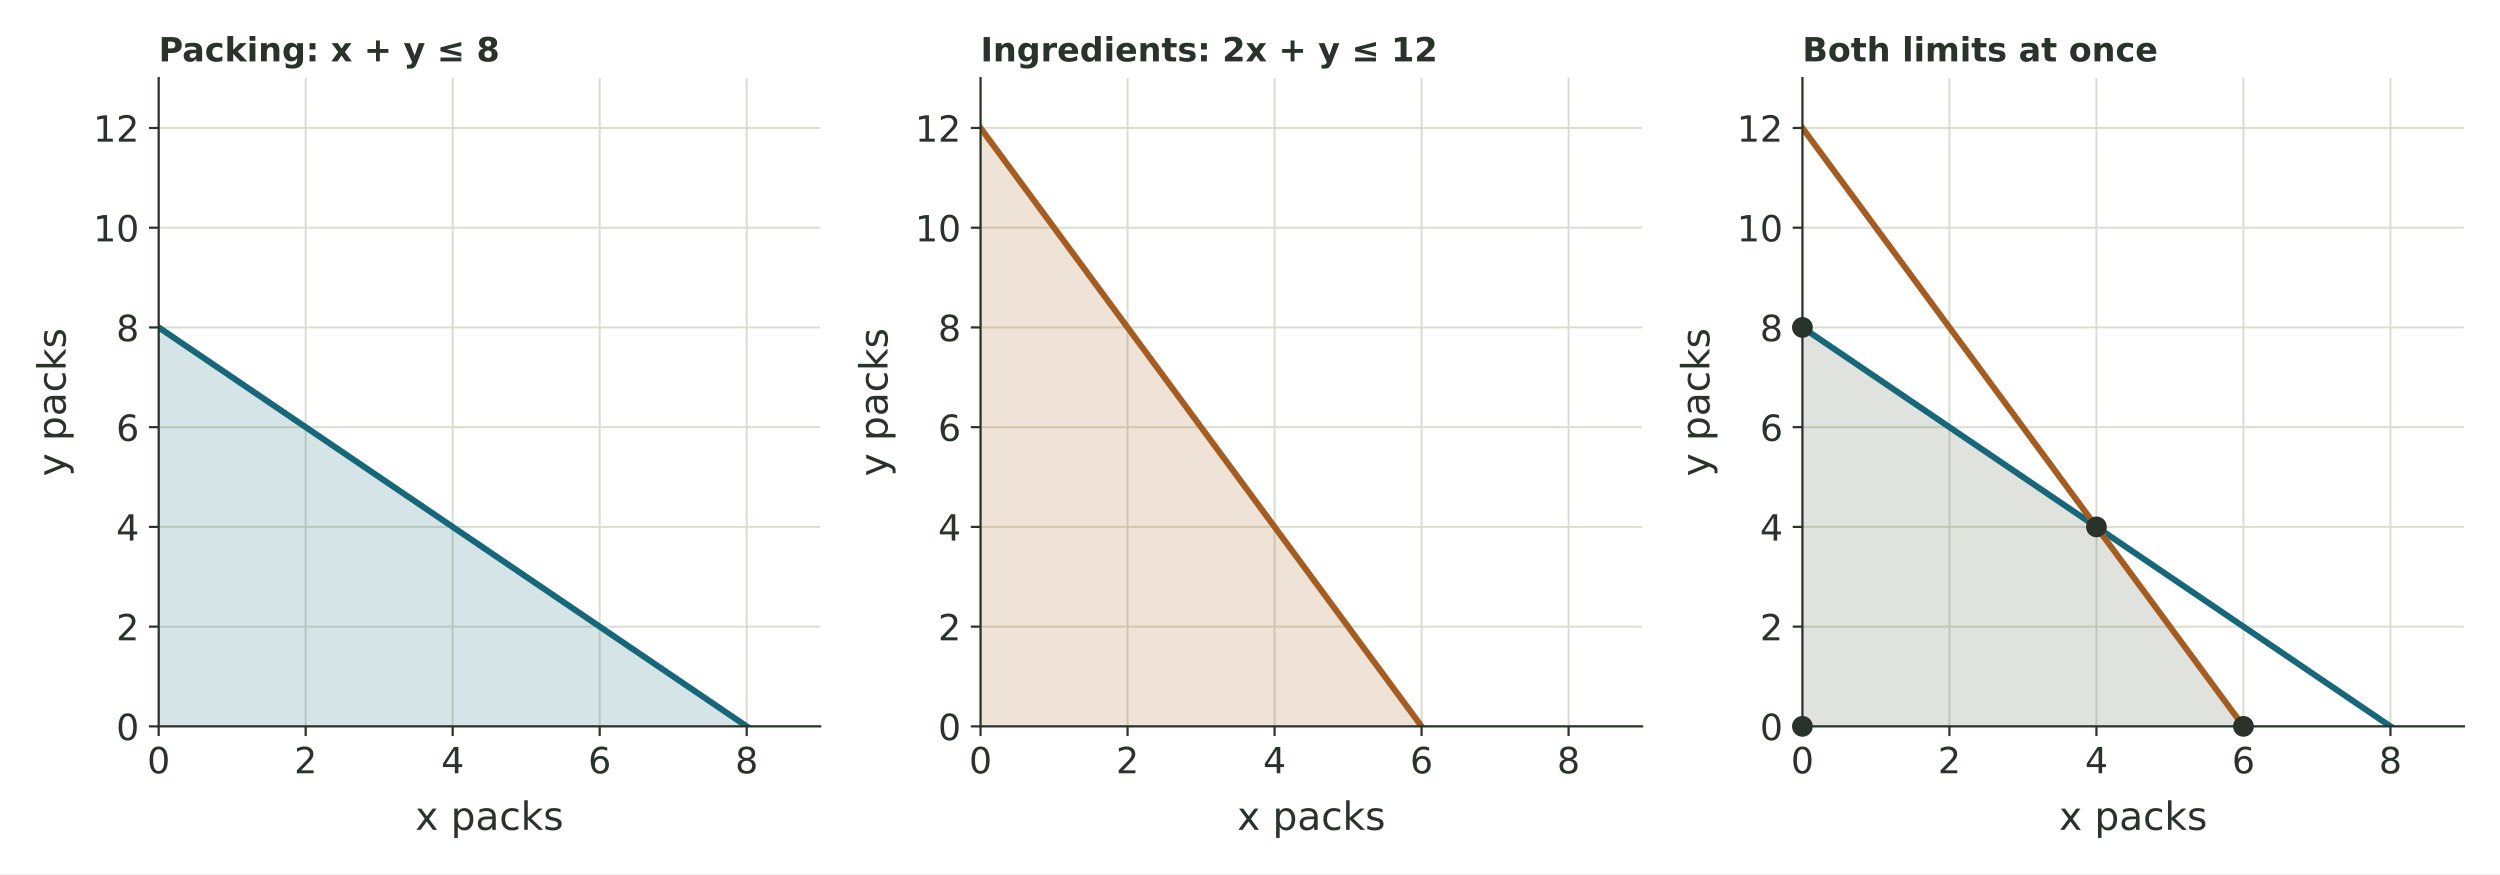
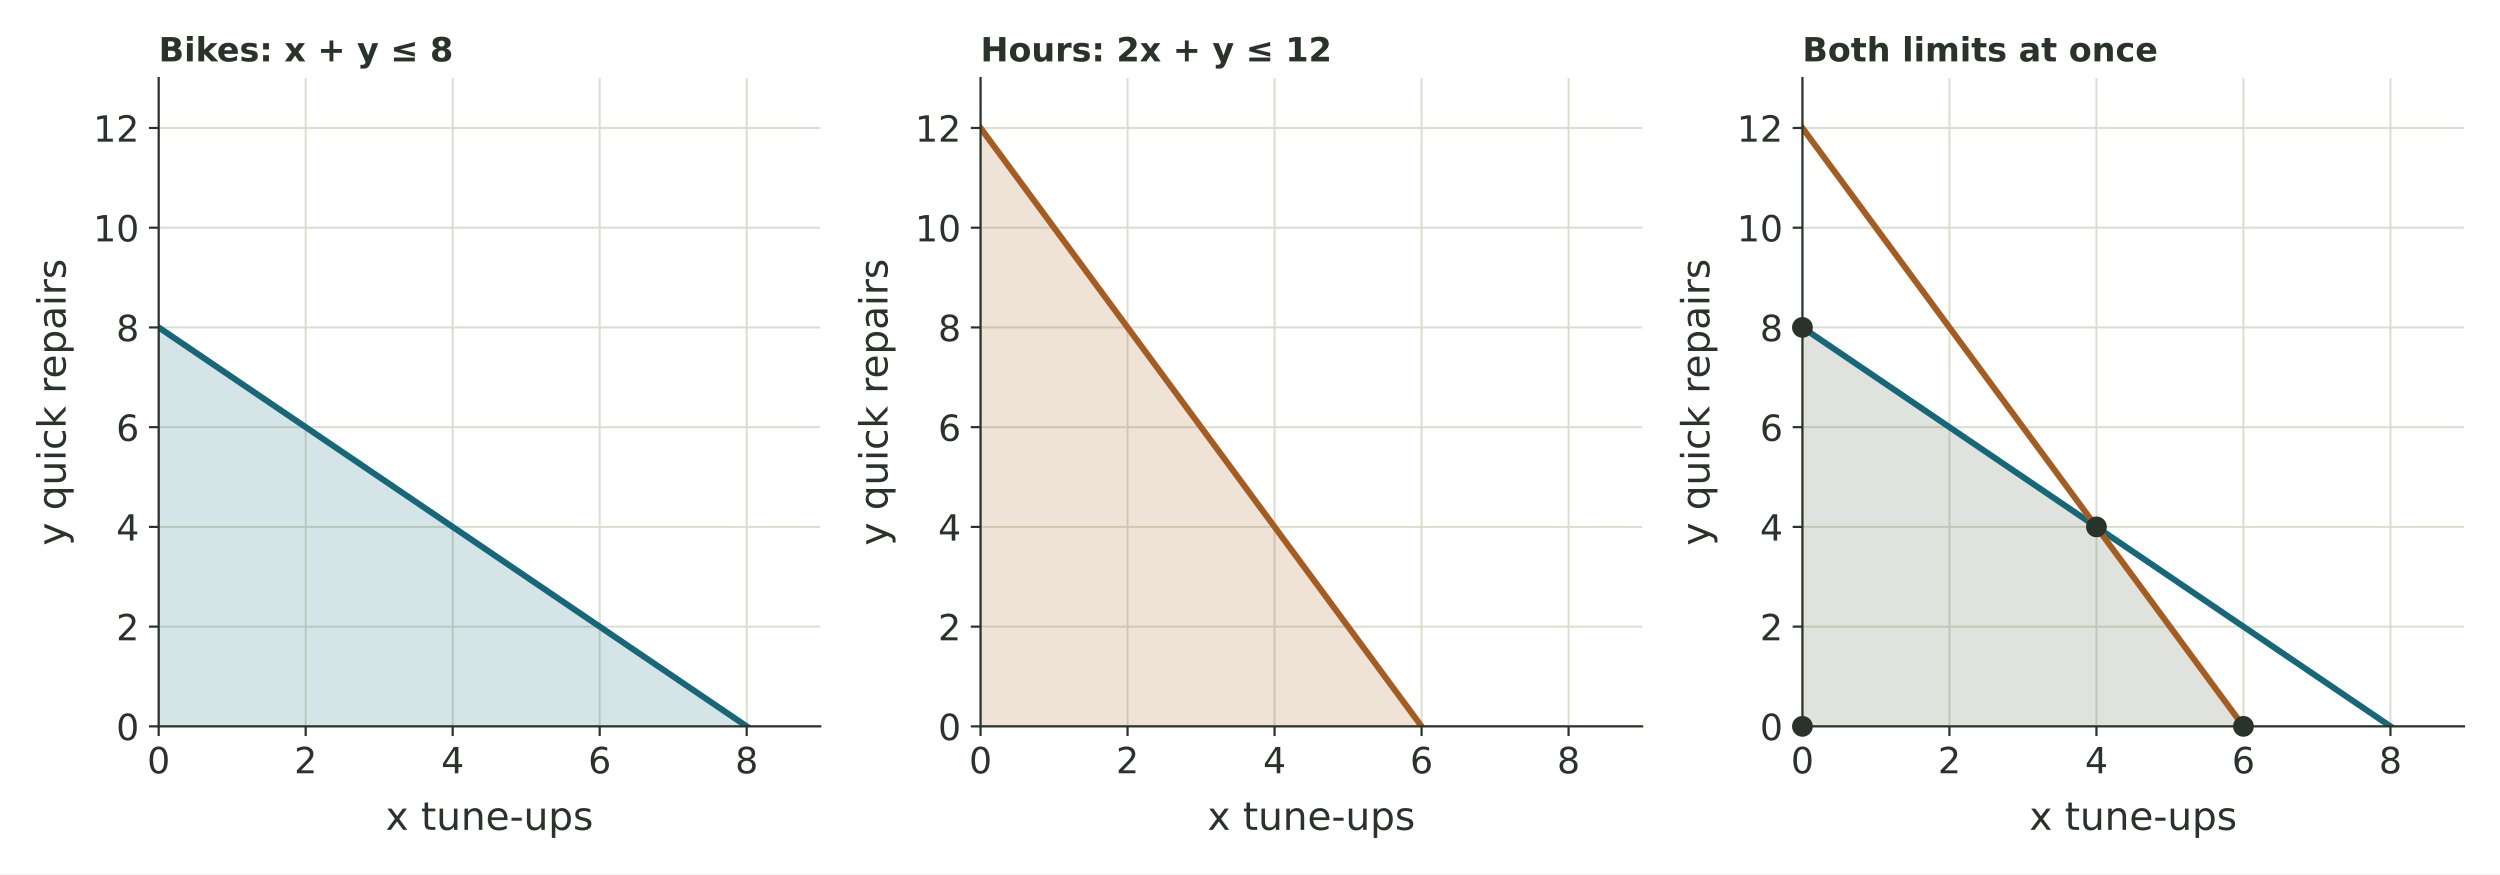
<svg xmlns="http://www.w3.org/2000/svg" xmlns:xlink="http://www.w3.org/1999/xlink" width="898.862pt" height="314.249pt" viewBox="0 0 898.862 314.249" version="1.1">
  <defs>
    <style type="text/css">*{stroke-linejoin: round; stroke-linecap: butt}</style>
  </defs>
  <g id="figure_1">
    <g id="patch_1">
      <path d="M 0 314.249  L 898.862 314.249  L 898.862 0  L 0 0  z " style="fill: #ffffff" />
    </g>
    <g id="axes_1">
      <g id="patch_2">
        <path d="M 57.052 261.158  L 294.902 261.158  L 294.902 28.078  L 57.052 28.078  z " style="fill: #ffffff" />
      </g>
      <g id="matplotlib.axis_1">
        <g id="xtick_1">
          <g id="line2d_1">
            <path d="M 57.052 261.158  L 57.052 28.078  " clip-path="url(#p89f1b7de74)" style="fill: none; stroke: #d8ddcd; stroke-width: 0.7; stroke-linecap: square" />
          </g>
          <g id="line2d_2">
            <defs>
              <path id="m1285ea78cf" d="M 0 0  L 0 3.5  " style="stroke: #293329; stroke-width: 0.8" />
            </defs>
            <g>
              <use xlink:href="#m1285ea78cf" x="57.052" y="261.158" style="fill: #293329; stroke: #293329; stroke-width: 0.8" />
            </g>
          </g>
          <g id="text_1">
            <text style="font-size: 13px; font-family: 'DejaVu Sans'; text-anchor: middle; fill: #293329" x="57.052" y="278.036" transform="rotate(-0 57.05188 278.0361)">0</text>
          </g>
        </g>
        <g id="xtick_2">
          <g id="line2d_3">
            <path d="M 109.907 261.158  L 109.907 28.078  " clip-path="url(#p89f1b7de74)" style="fill: none; stroke: #d8ddcd; stroke-width: 0.7; stroke-linecap: square" />
          </g>
          <g id="line2d_4">
            <g>
              <use xlink:href="#m1285ea78cf" x="109.907" y="261.158" style="fill: #293329; stroke: #293329; stroke-width: 0.8" />
            </g>
          </g>
          <g id="text_2">
            <text style="font-size: 13px; font-family: 'DejaVu Sans'; text-anchor: middle; fill: #293329" x="109.907" y="278.036" transform="rotate(-0 109.9074 278.0361)">2</text>
          </g>
        </g>
        <g id="xtick_3">
          <g id="line2d_5">
            <path d="M 162.763 261.158  L 162.763 28.078  " clip-path="url(#p89f1b7de74)" style="fill: none; stroke: #d8ddcd; stroke-width: 0.7; stroke-linecap: square" />
          </g>
          <g id="line2d_6">
            <g>
              <use xlink:href="#m1285ea78cf" x="162.763" y="261.158" style="fill: #293329; stroke: #293329; stroke-width: 0.8" />
            </g>
          </g>
          <g id="text_3">
            <text style="font-size: 13px; font-family: 'DejaVu Sans'; text-anchor: middle; fill: #293329" x="162.763" y="278.036" transform="rotate(-0 162.763 278.0361)">4</text>
          </g>
        </g>
        <g id="xtick_4">
          <g id="line2d_7">
            <path d="M 215.619 261.158  L 215.619 28.078  " clip-path="url(#p89f1b7de74)" style="fill: none; stroke: #d8ddcd; stroke-width: 0.7; stroke-linecap: square" />
          </g>
          <g id="line2d_8">
            <g>
              <use xlink:href="#m1285ea78cf" x="215.619" y="261.158" style="fill: #293329; stroke: #293329; stroke-width: 0.8" />
            </g>
          </g>
          <g id="text_4">
            <text style="font-size: 13px; font-family: 'DejaVu Sans'; text-anchor: middle; fill: #293329" x="215.619" y="278.036" transform="rotate(-0 215.6185 278.0361)">6</text>
          </g>
        </g>
        <g id="xtick_5">
          <g id="line2d_9">
            <path d="M 268.474 261.158  L 268.474 28.078  " clip-path="url(#p89f1b7de74)" style="fill: none; stroke: #d8ddcd; stroke-width: 0.7; stroke-linecap: square" />
          </g>
          <g id="line2d_10">
            <g>
              <use xlink:href="#m1285ea78cf" x="268.474" y="261.158" style="fill: #293329; stroke: #293329; stroke-width: 0.8" />
            </g>
          </g>
          <g id="text_5">
            <text style="font-size: 13px; font-family: 'DejaVu Sans'; text-anchor: middle; fill: #293329" x="268.474" y="278.036" transform="rotate(-0 268.4741 278.0361)">8</text>
          </g>
        </g>
        <g id="text_6">
-           <text style="font-size: 14px; font-family: 'DejaVu Sans'; text-anchor: middle; fill: #293329" x="175.977" y="298.377" transform="rotate(-0 175.9769 298.3775)">x packs</text>
+           <text style="font-size: 14px; font-family: 'DejaVu Sans'; text-anchor: middle; fill: #293329" x="175.977" y="298.377" transform="rotate(-0 175.9769 298.3775)">x tune-ups</text>
        </g>
      </g>
      <g id="matplotlib.axis_2">
        <g id="ytick_1">
          <g id="line2d_11">
            <path d="M 57.052 261.158  L 294.902 261.158  " clip-path="url(#p89f1b7de74)" style="fill: none; stroke: #d8ddcd; stroke-width: 0.7; stroke-linecap: square" />
          </g>
          <g id="line2d_12">
            <defs>
              <path id="m7e319f635c" d="M 0 0  L -3.5 0  " style="stroke: #293329; stroke-width: 0.8" />
            </defs>
            <g>
              <use xlink:href="#m7e319f635c" x="57.052" y="261.158" style="fill: #293329; stroke: #293329; stroke-width: 0.8" />
            </g>
          </g>
          <g id="text_7">
            <text style="font-size: 13px; font-family: 'DejaVu Sans'; text-anchor: end; fill: #293329" x="50.052" y="266.097" transform="rotate(-0 50.05188 266.0971)">0</text>
          </g>
        </g>
        <g id="ytick_2">
          <g id="line2d_13">
            <path d="M 57.052 225.3  L 294.902 225.3  " clip-path="url(#p89f1b7de74)" style="fill: none; stroke: #d8ddcd; stroke-width: 0.7; stroke-linecap: square" />
          </g>
          <g id="line2d_14">
            <g>
              <use xlink:href="#m7e319f635c" x="57.052" y="225.3" style="fill: #293329; stroke: #293329; stroke-width: 0.8" />
            </g>
          </g>
          <g id="text_8">
            <text style="font-size: 13px; font-family: 'DejaVu Sans'; text-anchor: end; fill: #293329" x="50.052" y="230.239" transform="rotate(-0 50.05188 230.2386)">2</text>
          </g>
        </g>
        <g id="ytick_3">
          <g id="line2d_15">
            <path d="M 57.052 189.441  L 294.902 189.441  " clip-path="url(#p89f1b7de74)" style="fill: none; stroke: #d8ddcd; stroke-width: 0.7; stroke-linecap: square" />
          </g>
          <g id="line2d_16">
            <g>
              <use xlink:href="#m7e319f635c" x="57.052" y="189.441" style="fill: #293329; stroke: #293329; stroke-width: 0.8" />
            </g>
          </g>
          <g id="text_9">
            <text style="font-size: 13px; font-family: 'DejaVu Sans'; text-anchor: end; fill: #293329" x="50.052" y="194.38" transform="rotate(-0 50.05188 194.3802)">4</text>
          </g>
        </g>
        <g id="ytick_4">
          <g id="line2d_17">
            <path d="M 57.052 153.583  L 294.902 153.583  " clip-path="url(#p89f1b7de74)" style="fill: none; stroke: #d8ddcd; stroke-width: 0.7; stroke-linecap: square" />
          </g>
          <g id="line2d_18">
            <g>
              <use xlink:href="#m7e319f635c" x="57.052" y="153.583" style="fill: #293329; stroke: #293329; stroke-width: 0.8" />
            </g>
          </g>
          <g id="text_10">
            <text style="font-size: 13px; font-family: 'DejaVu Sans'; text-anchor: end; fill: #293329" x="50.052" y="158.522" transform="rotate(-0 50.05188 158.5217)">6</text>
          </g>
        </g>
        <g id="ytick_5">
          <g id="line2d_19">
            <path d="M 57.052 117.724  L 294.902 117.724  " clip-path="url(#p89f1b7de74)" style="fill: none; stroke: #d8ddcd; stroke-width: 0.7; stroke-linecap: square" />
          </g>
          <g id="line2d_20">
            <g>
              <use xlink:href="#m7e319f635c" x="57.052" y="117.724" style="fill: #293329; stroke: #293329; stroke-width: 0.8" />
            </g>
          </g>
          <g id="text_11">
            <text style="font-size: 13px; font-family: 'DejaVu Sans'; text-anchor: end; fill: #293329" x="50.052" y="122.663" transform="rotate(-0 50.05188 122.6633)">8</text>
          </g>
        </g>
        <g id="ytick_6">
          <g id="line2d_21">
            <path d="M 57.052 81.866  L 294.902 81.866  " clip-path="url(#p89f1b7de74)" style="fill: none; stroke: #d8ddcd; stroke-width: 0.7; stroke-linecap: square" />
          </g>
          <g id="line2d_22">
            <g>
              <use xlink:href="#m7e319f635c" x="57.052" y="81.866" style="fill: #293329; stroke: #293329; stroke-width: 0.8" />
            </g>
          </g>
          <g id="text_12">
            <text style="font-size: 13px; font-family: 'DejaVu Sans'; text-anchor: end; fill: #293329" x="50.052" y="86.805" transform="rotate(-0 50.05188 86.8048)">10</text>
          </g>
        </g>
        <g id="ytick_7">
          <g id="line2d_23">
            <path d="M 57.052 46.007  L 294.902 46.007  " clip-path="url(#p89f1b7de74)" style="fill: none; stroke: #d8ddcd; stroke-width: 0.7; stroke-linecap: square" />
          </g>
          <g id="line2d_24">
            <g>
              <use xlink:href="#m7e319f635c" x="57.052" y="46.007" style="fill: #293329; stroke: #293329; stroke-width: 0.8" />
            </g>
          </g>
          <g id="text_13">
            <text style="font-size: 13px; font-family: 'DejaVu Sans'; text-anchor: end; fill: #293329" x="50.052" y="50.946" transform="rotate(-0 50.05188 50.94634)">12</text>
          </g>
        </g>
        <g id="text_14">
-           <text style="font-size: 14px; font-family: 'DejaVu Sans'; text-anchor: middle; fill: #293329" x="23.598" y="144.618" transform="rotate(-90 23.59781 144.6181)">y packs</text>
+           <text style="font-size: 14px; font-family: 'DejaVu Sans'; text-anchor: middle; fill: #293329" x="23.598" y="144.618" transform="rotate(-90 23.59781 144.6181)">y quick repairs</text>
        </g>
      </g>
      <g id="patch_3">
        <path d="M 57.052 261.158  L 268.474 261.158  L 57.052 117.724  z " clip-path="url(#p89f1b7de74)" style="fill: #17677a; opacity: 0.18" />
      </g>
      <g id="line2d_25">
        <path d="M 57.052 117.724  L 268.474 261.158  " clip-path="url(#p89f1b7de74)" style="fill: none; stroke: #17677a; stroke-width: 2.2; stroke-linecap: square" />
      </g>
      <g id="patch_4">
        <path d="M 57.052 261.158  L 57.052 28.078  " style="fill: none; stroke: #293329; stroke-width: 0.8; stroke-linejoin: miter; stroke-linecap: square" />
      </g>
      <g id="patch_5">
        <path d="M 57.052 261.158  L 294.902 261.158  " style="fill: none; stroke: #293329; stroke-width: 0.8; stroke-linejoin: miter; stroke-linecap: square" />
      </g>
      <g id="text_15">
-         <text style="font-weight: 700; font-size: 12px; font-family: 'DejaVu Sans'; text-anchor: start; fill: #293329" x="57.052" y="22.078" transform="rotate(-0 57.05188 22.07812)">Packing: x + y ≤ 8</text>
+         <text style="font-weight: 700; font-size: 12px; font-family: 'DejaVu Sans'; text-anchor: start; fill: #293329" x="57.052" y="22.078" transform="rotate(-0 57.05188 22.07812)">Bikes: x + y ≤ 8</text>
      </g>
    </g>
    <g id="axes_2">
      <g id="patch_6">
        <path d="M 352.552 261.158  L 590.402 261.158  L 590.402 28.078  L 352.552 28.078  z " style="fill: #ffffff" />
      </g>
      <g id="matplotlib.axis_3">
        <g id="xtick_6">
          <g id="line2d_26">
            <path d="M 352.552 261.158  L 352.552 28.078  " clip-path="url(#p5829eaef47)" style="fill: none; stroke: #d8ddcd; stroke-width: 0.7; stroke-linecap: square" />
          </g>
          <g id="line2d_27">
            <g>
              <use xlink:href="#m1285ea78cf" x="352.552" y="261.158" style="fill: #293329; stroke: #293329; stroke-width: 0.8" />
            </g>
          </g>
          <g id="text_16">
            <text style="font-size: 13px; font-family: 'DejaVu Sans'; text-anchor: middle; fill: #293329" x="352.552" y="278.036" transform="rotate(-0 352.5519 278.0361)">0</text>
          </g>
        </g>
        <g id="xtick_7">
          <g id="line2d_28">
            <path d="M 405.407 261.158  L 405.407 28.078  " clip-path="url(#p5829eaef47)" style="fill: none; stroke: #d8ddcd; stroke-width: 0.7; stroke-linecap: square" />
          </g>
          <g id="line2d_29">
            <g>
              <use xlink:href="#m1285ea78cf" x="405.407" y="261.158" style="fill: #293329; stroke: #293329; stroke-width: 0.8" />
            </g>
          </g>
          <g id="text_17">
            <text style="font-size: 13px; font-family: 'DejaVu Sans'; text-anchor: middle; fill: #293329" x="405.407" y="278.036" transform="rotate(-0 405.4074 278.0361)">2</text>
          </g>
        </g>
        <g id="xtick_8">
          <g id="line2d_30">
            <path d="M 458.263 261.158  L 458.263 28.078  " clip-path="url(#p5829eaef47)" style="fill: none; stroke: #d8ddcd; stroke-width: 0.7; stroke-linecap: square" />
          </g>
          <g id="line2d_31">
            <g>
              <use xlink:href="#m1285ea78cf" x="458.263" y="261.158" style="fill: #293329; stroke: #293329; stroke-width: 0.8" />
            </g>
          </g>
          <g id="text_18">
            <text style="font-size: 13px; font-family: 'DejaVu Sans'; text-anchor: middle; fill: #293329" x="458.263" y="278.036" transform="rotate(-0 458.263 278.0361)">4</text>
          </g>
        </g>
        <g id="xtick_9">
          <g id="line2d_32">
            <path d="M 511.119 261.158  L 511.119 28.078  " clip-path="url(#p5829eaef47)" style="fill: none; stroke: #d8ddcd; stroke-width: 0.7; stroke-linecap: square" />
          </g>
          <g id="line2d_33">
            <g>
              <use xlink:href="#m1285ea78cf" x="511.119" y="261.158" style="fill: #293329; stroke: #293329; stroke-width: 0.8" />
            </g>
          </g>
          <g id="text_19">
            <text style="font-size: 13px; font-family: 'DejaVu Sans'; text-anchor: middle; fill: #293329" x="511.119" y="278.036" transform="rotate(-0 511.1185 278.0361)">6</text>
          </g>
        </g>
        <g id="xtick_10">
          <g id="line2d_34">
            <path d="M 563.974 261.158  L 563.974 28.078  " clip-path="url(#p5829eaef47)" style="fill: none; stroke: #d8ddcd; stroke-width: 0.7; stroke-linecap: square" />
          </g>
          <g id="line2d_35">
            <g>
              <use xlink:href="#m1285ea78cf" x="563.974" y="261.158" style="fill: #293329; stroke: #293329; stroke-width: 0.8" />
            </g>
          </g>
          <g id="text_20">
            <text style="font-size: 13px; font-family: 'DejaVu Sans'; text-anchor: middle; fill: #293329" x="563.974" y="278.036" transform="rotate(-0 563.9741 278.0361)">8</text>
          </g>
        </g>
        <g id="text_21">
-           <text style="font-size: 14px; font-family: 'DejaVu Sans'; text-anchor: middle; fill: #293329" x="471.477" y="298.377" transform="rotate(-0 471.4769 298.3775)">x packs</text>
+           <text style="font-size: 14px; font-family: 'DejaVu Sans'; text-anchor: middle; fill: #293329" x="471.477" y="298.377" transform="rotate(-0 471.4769 298.3775)">x tune-ups</text>
        </g>
      </g>
      <g id="matplotlib.axis_4">
        <g id="ytick_8">
          <g id="line2d_36">
            <path d="M 352.552 261.158  L 590.402 261.158  " clip-path="url(#p5829eaef47)" style="fill: none; stroke: #d8ddcd; stroke-width: 0.7; stroke-linecap: square" />
          </g>
          <g id="line2d_37">
            <g>
              <use xlink:href="#m7e319f635c" x="352.552" y="261.158" style="fill: #293329; stroke: #293329; stroke-width: 0.8" />
            </g>
          </g>
          <g id="text_22">
            <text style="font-size: 13px; font-family: 'DejaVu Sans'; text-anchor: end; fill: #293329" x="345.552" y="266.097" transform="rotate(-0 345.5519 266.0971)">0</text>
          </g>
        </g>
        <g id="ytick_9">
          <g id="line2d_38">
            <path d="M 352.552 225.3  L 590.402 225.3  " clip-path="url(#p5829eaef47)" style="fill: none; stroke: #d8ddcd; stroke-width: 0.7; stroke-linecap: square" />
          </g>
          <g id="line2d_39">
            <g>
              <use xlink:href="#m7e319f635c" x="352.552" y="225.3" style="fill: #293329; stroke: #293329; stroke-width: 0.8" />
            </g>
          </g>
          <g id="text_23">
            <text style="font-size: 13px; font-family: 'DejaVu Sans'; text-anchor: end; fill: #293329" x="345.552" y="230.239" transform="rotate(-0 345.5519 230.2386)">2</text>
          </g>
        </g>
        <g id="ytick_10">
          <g id="line2d_40">
            <path d="M 352.552 189.441  L 590.402 189.441  " clip-path="url(#p5829eaef47)" style="fill: none; stroke: #d8ddcd; stroke-width: 0.7; stroke-linecap: square" />
          </g>
          <g id="line2d_41">
            <g>
              <use xlink:href="#m7e319f635c" x="352.552" y="189.441" style="fill: #293329; stroke: #293329; stroke-width: 0.8" />
            </g>
          </g>
          <g id="text_24">
            <text style="font-size: 13px; font-family: 'DejaVu Sans'; text-anchor: end; fill: #293329" x="345.552" y="194.38" transform="rotate(-0 345.5519 194.3802)">4</text>
          </g>
        </g>
        <g id="ytick_11">
          <g id="line2d_42">
            <path d="M 352.552 153.583  L 590.402 153.583  " clip-path="url(#p5829eaef47)" style="fill: none; stroke: #d8ddcd; stroke-width: 0.7; stroke-linecap: square" />
          </g>
          <g id="line2d_43">
            <g>
              <use xlink:href="#m7e319f635c" x="352.552" y="153.583" style="fill: #293329; stroke: #293329; stroke-width: 0.8" />
            </g>
          </g>
          <g id="text_25">
            <text style="font-size: 13px; font-family: 'DejaVu Sans'; text-anchor: end; fill: #293329" x="345.552" y="158.522" transform="rotate(-0 345.5519 158.5217)">6</text>
          </g>
        </g>
        <g id="ytick_12">
          <g id="line2d_44">
            <path d="M 352.552 117.724  L 590.402 117.724  " clip-path="url(#p5829eaef47)" style="fill: none; stroke: #d8ddcd; stroke-width: 0.7; stroke-linecap: square" />
          </g>
          <g id="line2d_45">
            <g>
              <use xlink:href="#m7e319f635c" x="352.552" y="117.724" style="fill: #293329; stroke: #293329; stroke-width: 0.8" />
            </g>
          </g>
          <g id="text_26">
            <text style="font-size: 13px; font-family: 'DejaVu Sans'; text-anchor: end; fill: #293329" x="345.552" y="122.663" transform="rotate(-0 345.5519 122.6633)">8</text>
          </g>
        </g>
        <g id="ytick_13">
          <g id="line2d_46">
            <path d="M 352.552 81.866  L 590.402 81.866  " clip-path="url(#p5829eaef47)" style="fill: none; stroke: #d8ddcd; stroke-width: 0.7; stroke-linecap: square" />
          </g>
          <g id="line2d_47">
            <g>
              <use xlink:href="#m7e319f635c" x="352.552" y="81.866" style="fill: #293329; stroke: #293329; stroke-width: 0.8" />
            </g>
          </g>
          <g id="text_27">
            <text style="font-size: 13px; font-family: 'DejaVu Sans'; text-anchor: end; fill: #293329" x="345.552" y="86.805" transform="rotate(-0 345.5519 86.8048)">10</text>
          </g>
        </g>
        <g id="ytick_14">
          <g id="line2d_48">
            <path d="M 352.552 46.007  L 590.402 46.007  " clip-path="url(#p5829eaef47)" style="fill: none; stroke: #d8ddcd; stroke-width: 0.7; stroke-linecap: square" />
          </g>
          <g id="line2d_49">
            <g>
              <use xlink:href="#m7e319f635c" x="352.552" y="46.007" style="fill: #293329; stroke: #293329; stroke-width: 0.8" />
            </g>
          </g>
          <g id="text_28">
            <text style="font-size: 13px; font-family: 'DejaVu Sans'; text-anchor: end; fill: #293329" x="345.552" y="50.946" transform="rotate(-0 345.5519 50.94634)">12</text>
          </g>
        </g>
        <g id="text_29">
-           <text style="font-size: 14px; font-family: 'DejaVu Sans'; text-anchor: middle; fill: #293329" x="319.098" y="144.618" transform="rotate(-90 319.0978 144.6181)">y packs</text>
+           <text style="font-size: 14px; font-family: 'DejaVu Sans'; text-anchor: middle; fill: #293329" x="319.098" y="144.618" transform="rotate(-90 319.0978 144.6181)">y quick repairs</text>
        </g>
      </g>
      <g id="patch_7">
        <path d="M 352.552 261.158  L 511.119 261.158  L 352.552 46.007  z " clip-path="url(#p5829eaef47)" style="fill: #a55c21; opacity: 0.18" />
      </g>
      <g id="line2d_50">
        <path d="M 352.552 46.007  L 511.119 261.158  " clip-path="url(#p5829eaef47)" style="fill: none; stroke: #a55c21; stroke-width: 2.2; stroke-linecap: square" />
      </g>
      <g id="patch_8">
        <path d="M 352.552 261.158  L 352.552 28.078  " style="fill: none; stroke: #293329; stroke-width: 0.8; stroke-linejoin: miter; stroke-linecap: square" />
      </g>
      <g id="patch_9">
        <path d="M 352.552 261.158  L 590.402 261.158  " style="fill: none; stroke: #293329; stroke-width: 0.8; stroke-linejoin: miter; stroke-linecap: square" />
      </g>
      <g id="text_30">
-         <text style="font-weight: 700; font-size: 12px; font-family: 'DejaVu Sans'; text-anchor: start; fill: #293329" x="352.552" y="22.078" transform="rotate(-0 352.5519 22.07812)">Ingredients: 2x + y ≤ 12</text>
+         <text style="font-weight: 700; font-size: 12px; font-family: 'DejaVu Sans'; text-anchor: start; fill: #293329" x="352.552" y="22.078" transform="rotate(-0 352.5519 22.07812)">Hours: 2x + y ≤ 12</text>
      </g>
    </g>
    <g id="axes_3">
      <g id="patch_10">
        <path d="M 648.052 261.158  L 885.902 261.158  L 885.902 28.078  L 648.052 28.078  z " style="fill: #ffffff" />
      </g>
      <g id="matplotlib.axis_5">
        <g id="xtick_11">
          <g id="line2d_51">
            <path d="M 648.052 261.158  L 648.052 28.078  " clip-path="url(#pad95e4bdd7)" style="fill: none; stroke: #d8ddcd; stroke-width: 0.7; stroke-linecap: square" />
          </g>
          <g id="line2d_52">
            <g>
              <use xlink:href="#m1285ea78cf" x="648.052" y="261.158" style="fill: #293329; stroke: #293329; stroke-width: 0.8" />
            </g>
          </g>
          <g id="text_31">
            <text style="font-size: 13px; font-family: 'DejaVu Sans'; text-anchor: middle; fill: #293329" x="648.052" y="278.036" transform="rotate(-0 648.0519 278.0361)">0</text>
          </g>
        </g>
        <g id="xtick_12">
          <g id="line2d_53">
            <path d="M 700.907 261.158  L 700.907 28.078  " clip-path="url(#pad95e4bdd7)" style="fill: none; stroke: #d8ddcd; stroke-width: 0.7; stroke-linecap: square" />
          </g>
          <g id="line2d_54">
            <g>
              <use xlink:href="#m1285ea78cf" x="700.907" y="261.158" style="fill: #293329; stroke: #293329; stroke-width: 0.8" />
            </g>
          </g>
          <g id="text_32">
            <text style="font-size: 13px; font-family: 'DejaVu Sans'; text-anchor: middle; fill: #293329" x="700.907" y="278.036" transform="rotate(-0 700.9074 278.0361)">2</text>
          </g>
        </g>
        <g id="xtick_13">
          <g id="line2d_55">
            <path d="M 753.763 261.158  L 753.763 28.078  " clip-path="url(#pad95e4bdd7)" style="fill: none; stroke: #d8ddcd; stroke-width: 0.7; stroke-linecap: square" />
          </g>
          <g id="line2d_56">
            <g>
              <use xlink:href="#m1285ea78cf" x="753.763" y="261.158" style="fill: #293329; stroke: #293329; stroke-width: 0.8" />
            </g>
          </g>
          <g id="text_33">
            <text style="font-size: 13px; font-family: 'DejaVu Sans'; text-anchor: middle; fill: #293329" x="753.763" y="278.036" transform="rotate(-0 753.763 278.0361)">4</text>
          </g>
        </g>
        <g id="xtick_14">
          <g id="line2d_57">
            <path d="M 806.619 261.158  L 806.619 28.078  " clip-path="url(#pad95e4bdd7)" style="fill: none; stroke: #d8ddcd; stroke-width: 0.7; stroke-linecap: square" />
          </g>
          <g id="line2d_58">
            <g>
              <use xlink:href="#m1285ea78cf" x="806.619" y="261.158" style="fill: #293329; stroke: #293329; stroke-width: 0.8" />
            </g>
          </g>
          <g id="text_34">
            <text style="font-size: 13px; font-family: 'DejaVu Sans'; text-anchor: middle; fill: #293329" x="806.619" y="278.036" transform="rotate(-0 806.6185 278.0361)">6</text>
          </g>
        </g>
        <g id="xtick_15">
          <g id="line2d_59">
            <path d="M 859.474 261.158  L 859.474 28.078  " clip-path="url(#pad95e4bdd7)" style="fill: none; stroke: #d8ddcd; stroke-width: 0.7; stroke-linecap: square" />
          </g>
          <g id="line2d_60">
            <g>
              <use xlink:href="#m1285ea78cf" x="859.474" y="261.158" style="fill: #293329; stroke: #293329; stroke-width: 0.8" />
            </g>
          </g>
          <g id="text_35">
            <text style="font-size: 13px; font-family: 'DejaVu Sans'; text-anchor: middle; fill: #293329" x="859.474" y="278.036" transform="rotate(-0 859.4741 278.0361)">8</text>
          </g>
        </g>
        <g id="text_36">
-           <text style="font-size: 14px; font-family: 'DejaVu Sans'; text-anchor: middle; fill: #293329" x="766.977" y="298.377" transform="rotate(-0 766.9769 298.3775)">x packs</text>
+           <text style="font-size: 14px; font-family: 'DejaVu Sans'; text-anchor: middle; fill: #293329" x="766.977" y="298.377" transform="rotate(-0 766.9769 298.3775)">x tune-ups</text>
        </g>
      </g>
      <g id="matplotlib.axis_6">
        <g id="ytick_15">
          <g id="line2d_61">
            <path d="M 648.052 261.158  L 885.902 261.158  " clip-path="url(#pad95e4bdd7)" style="fill: none; stroke: #d8ddcd; stroke-width: 0.7; stroke-linecap: square" />
          </g>
          <g id="line2d_62">
            <g>
              <use xlink:href="#m7e319f635c" x="648.052" y="261.158" style="fill: #293329; stroke: #293329; stroke-width: 0.8" />
            </g>
          </g>
          <g id="text_37">
            <text style="font-size: 13px; font-family: 'DejaVu Sans'; text-anchor: end; fill: #293329" x="641.052" y="266.097" transform="rotate(-0 641.0519 266.0971)">0</text>
          </g>
        </g>
        <g id="ytick_16">
          <g id="line2d_63">
            <path d="M 648.052 225.3  L 885.902 225.3  " clip-path="url(#pad95e4bdd7)" style="fill: none; stroke: #d8ddcd; stroke-width: 0.7; stroke-linecap: square" />
          </g>
          <g id="line2d_64">
            <g>
              <use xlink:href="#m7e319f635c" x="648.052" y="225.3" style="fill: #293329; stroke: #293329; stroke-width: 0.8" />
            </g>
          </g>
          <g id="text_38">
            <text style="font-size: 13px; font-family: 'DejaVu Sans'; text-anchor: end; fill: #293329" x="641.052" y="230.239" transform="rotate(-0 641.0519 230.2386)">2</text>
          </g>
        </g>
        <g id="ytick_17">
          <g id="line2d_65">
            <path d="M 648.052 189.441  L 885.902 189.441  " clip-path="url(#pad95e4bdd7)" style="fill: none; stroke: #d8ddcd; stroke-width: 0.7; stroke-linecap: square" />
          </g>
          <g id="line2d_66">
            <g>
              <use xlink:href="#m7e319f635c" x="648.052" y="189.441" style="fill: #293329; stroke: #293329; stroke-width: 0.8" />
            </g>
          </g>
          <g id="text_39">
            <text style="font-size: 13px; font-family: 'DejaVu Sans'; text-anchor: end; fill: #293329" x="641.052" y="194.38" transform="rotate(-0 641.0519 194.3802)">4</text>
          </g>
        </g>
        <g id="ytick_18">
          <g id="line2d_67">
            <path d="M 648.052 153.583  L 885.902 153.583  " clip-path="url(#pad95e4bdd7)" style="fill: none; stroke: #d8ddcd; stroke-width: 0.7; stroke-linecap: square" />
          </g>
          <g id="line2d_68">
            <g>
              <use xlink:href="#m7e319f635c" x="648.052" y="153.583" style="fill: #293329; stroke: #293329; stroke-width: 0.8" />
            </g>
          </g>
          <g id="text_40">
            <text style="font-size: 13px; font-family: 'DejaVu Sans'; text-anchor: end; fill: #293329" x="641.052" y="158.522" transform="rotate(-0 641.0519 158.5217)">6</text>
          </g>
        </g>
        <g id="ytick_19">
          <g id="line2d_69">
            <path d="M 648.052 117.724  L 885.902 117.724  " clip-path="url(#pad95e4bdd7)" style="fill: none; stroke: #d8ddcd; stroke-width: 0.7; stroke-linecap: square" />
          </g>
          <g id="line2d_70">
            <g>
              <use xlink:href="#m7e319f635c" x="648.052" y="117.724" style="fill: #293329; stroke: #293329; stroke-width: 0.8" />
            </g>
          </g>
          <g id="text_41">
            <text style="font-size: 13px; font-family: 'DejaVu Sans'; text-anchor: end; fill: #293329" x="641.052" y="122.663" transform="rotate(-0 641.0519 122.6633)">8</text>
          </g>
        </g>
        <g id="ytick_20">
          <g id="line2d_71">
            <path d="M 648.052 81.866  L 885.902 81.866  " clip-path="url(#pad95e4bdd7)" style="fill: none; stroke: #d8ddcd; stroke-width: 0.7; stroke-linecap: square" />
          </g>
          <g id="line2d_72">
            <g>
              <use xlink:href="#m7e319f635c" x="648.052" y="81.866" style="fill: #293329; stroke: #293329; stroke-width: 0.8" />
            </g>
          </g>
          <g id="text_42">
            <text style="font-size: 13px; font-family: 'DejaVu Sans'; text-anchor: end; fill: #293329" x="641.052" y="86.805" transform="rotate(-0 641.0519 86.8048)">10</text>
          </g>
        </g>
        <g id="ytick_21">
          <g id="line2d_73">
            <path d="M 648.052 46.007  L 885.902 46.007  " clip-path="url(#pad95e4bdd7)" style="fill: none; stroke: #d8ddcd; stroke-width: 0.7; stroke-linecap: square" />
          </g>
          <g id="line2d_74">
            <g>
              <use xlink:href="#m7e319f635c" x="648.052" y="46.007" style="fill: #293329; stroke: #293329; stroke-width: 0.8" />
            </g>
          </g>
          <g id="text_43">
            <text style="font-size: 13px; font-family: 'DejaVu Sans'; text-anchor: end; fill: #293329" x="641.052" y="50.946" transform="rotate(-0 641.0519 50.94634)">12</text>
          </g>
        </g>
        <g id="text_44">
-           <text style="font-size: 14px; font-family: 'DejaVu Sans'; text-anchor: middle; fill: #293329" x="614.598" y="144.618" transform="rotate(-90 614.5978 144.6181)">y packs</text>
+           <text style="font-size: 14px; font-family: 'DejaVu Sans'; text-anchor: middle; fill: #293329" x="614.598" y="144.618" transform="rotate(-90 614.5978 144.6181)">y quick repairs</text>
        </g>
      </g>
      <g id="patch_11">
        <path d="M 648.052 261.158  L 806.619 261.158  L 753.763 189.441  L 648.052 117.724  z " clip-path="url(#pad95e4bdd7)" style="fill: #536240; opacity: 0.18" />
      </g>
      <g id="line2d_75">
        <path d="M 648.052 117.724  L 859.474 261.158  " clip-path="url(#pad95e4bdd7)" style="fill: none; stroke: #17677a; stroke-width: 2.2; stroke-linecap: square" />
      </g>
      <g id="line2d_76">
        <path d="M 648.052 46.007  L 806.619 261.158  " clip-path="url(#pad95e4bdd7)" style="fill: none; stroke: #a55c21; stroke-width: 2.2; stroke-linecap: square" />
      </g>
      <g id="patch_12">
        <path d="M 648.052 261.158  L 648.052 28.078  " style="fill: none; stroke: #293329; stroke-width: 0.8; stroke-linejoin: miter; stroke-linecap: square" />
      </g>
      <g id="patch_13">
        <path d="M 648.052 261.158  L 885.902 261.158  " style="fill: none; stroke: #293329; stroke-width: 0.8; stroke-linejoin: miter; stroke-linecap: square" />
      </g>
      <g id="text_45">
        <text style="font-weight: 700; font-size: 12px; font-family: 'DejaVu Sans'; text-anchor: start; fill: #293329" x="648.052" y="22.078" transform="rotate(-0 648.0519 22.07812)">Both limits at once</text>
      </g>
      <g id="PathCollection_1">
        <defs>
          <path id="m0b7d000147" d="M 0 3.24  C 0.859 3.24 1.684 2.899 2.291 2.291  C 2.899 1.684 3.24 0.859 3.24 0  C 3.24 -0.859 2.899 -1.684 2.291 -2.291  C 1.684 -2.899 0.859 -3.24 0 -3.24  C -0.859 -3.24 -1.684 -2.899 -2.291 -2.291  C -2.899 -1.684 -3.24 -0.859 -3.24 0  C -3.24 0.859 -2.899 1.684 -2.291 2.291  C -1.684 2.899 -0.859 3.24 0 3.24  z " style="stroke: #293329" />
        </defs>
        <g>
          <use xlink:href="#m0b7d000147" x="648.052" y="261.158" style="fill: #293329; stroke: #293329" />
        </g>
      </g>
      <g id="PathCollection_2">
        <g>
          <use xlink:href="#m0b7d000147" x="806.619" y="261.158" style="fill: #293329; stroke: #293329" />
        </g>
      </g>
      <g id="PathCollection_3">
        <g>
          <use xlink:href="#m0b7d000147" x="753.763" y="189.441" style="fill: #293329; stroke: #293329" />
        </g>
      </g>
      <g id="PathCollection_4">
        <g>
          <use xlink:href="#m0b7d000147" x="648.052" y="117.724" style="fill: #293329; stroke: #293329" />
        </g>
      </g>
    </g>
  </g>
  <defs>
    <clipPath id="p89f1b7de74">
      <rect x="57.052" y="28.078" width="237.85" height="233.08" />
    </clipPath>
    <clipPath id="p5829eaef47">
      <rect x="352.552" y="28.078" width="237.85" height="233.08" />
    </clipPath>
    <clipPath id="pad95e4bdd7">
      <rect x="648.052" y="28.078" width="237.85" height="233.08" />
    </clipPath>
  </defs>
</svg>
